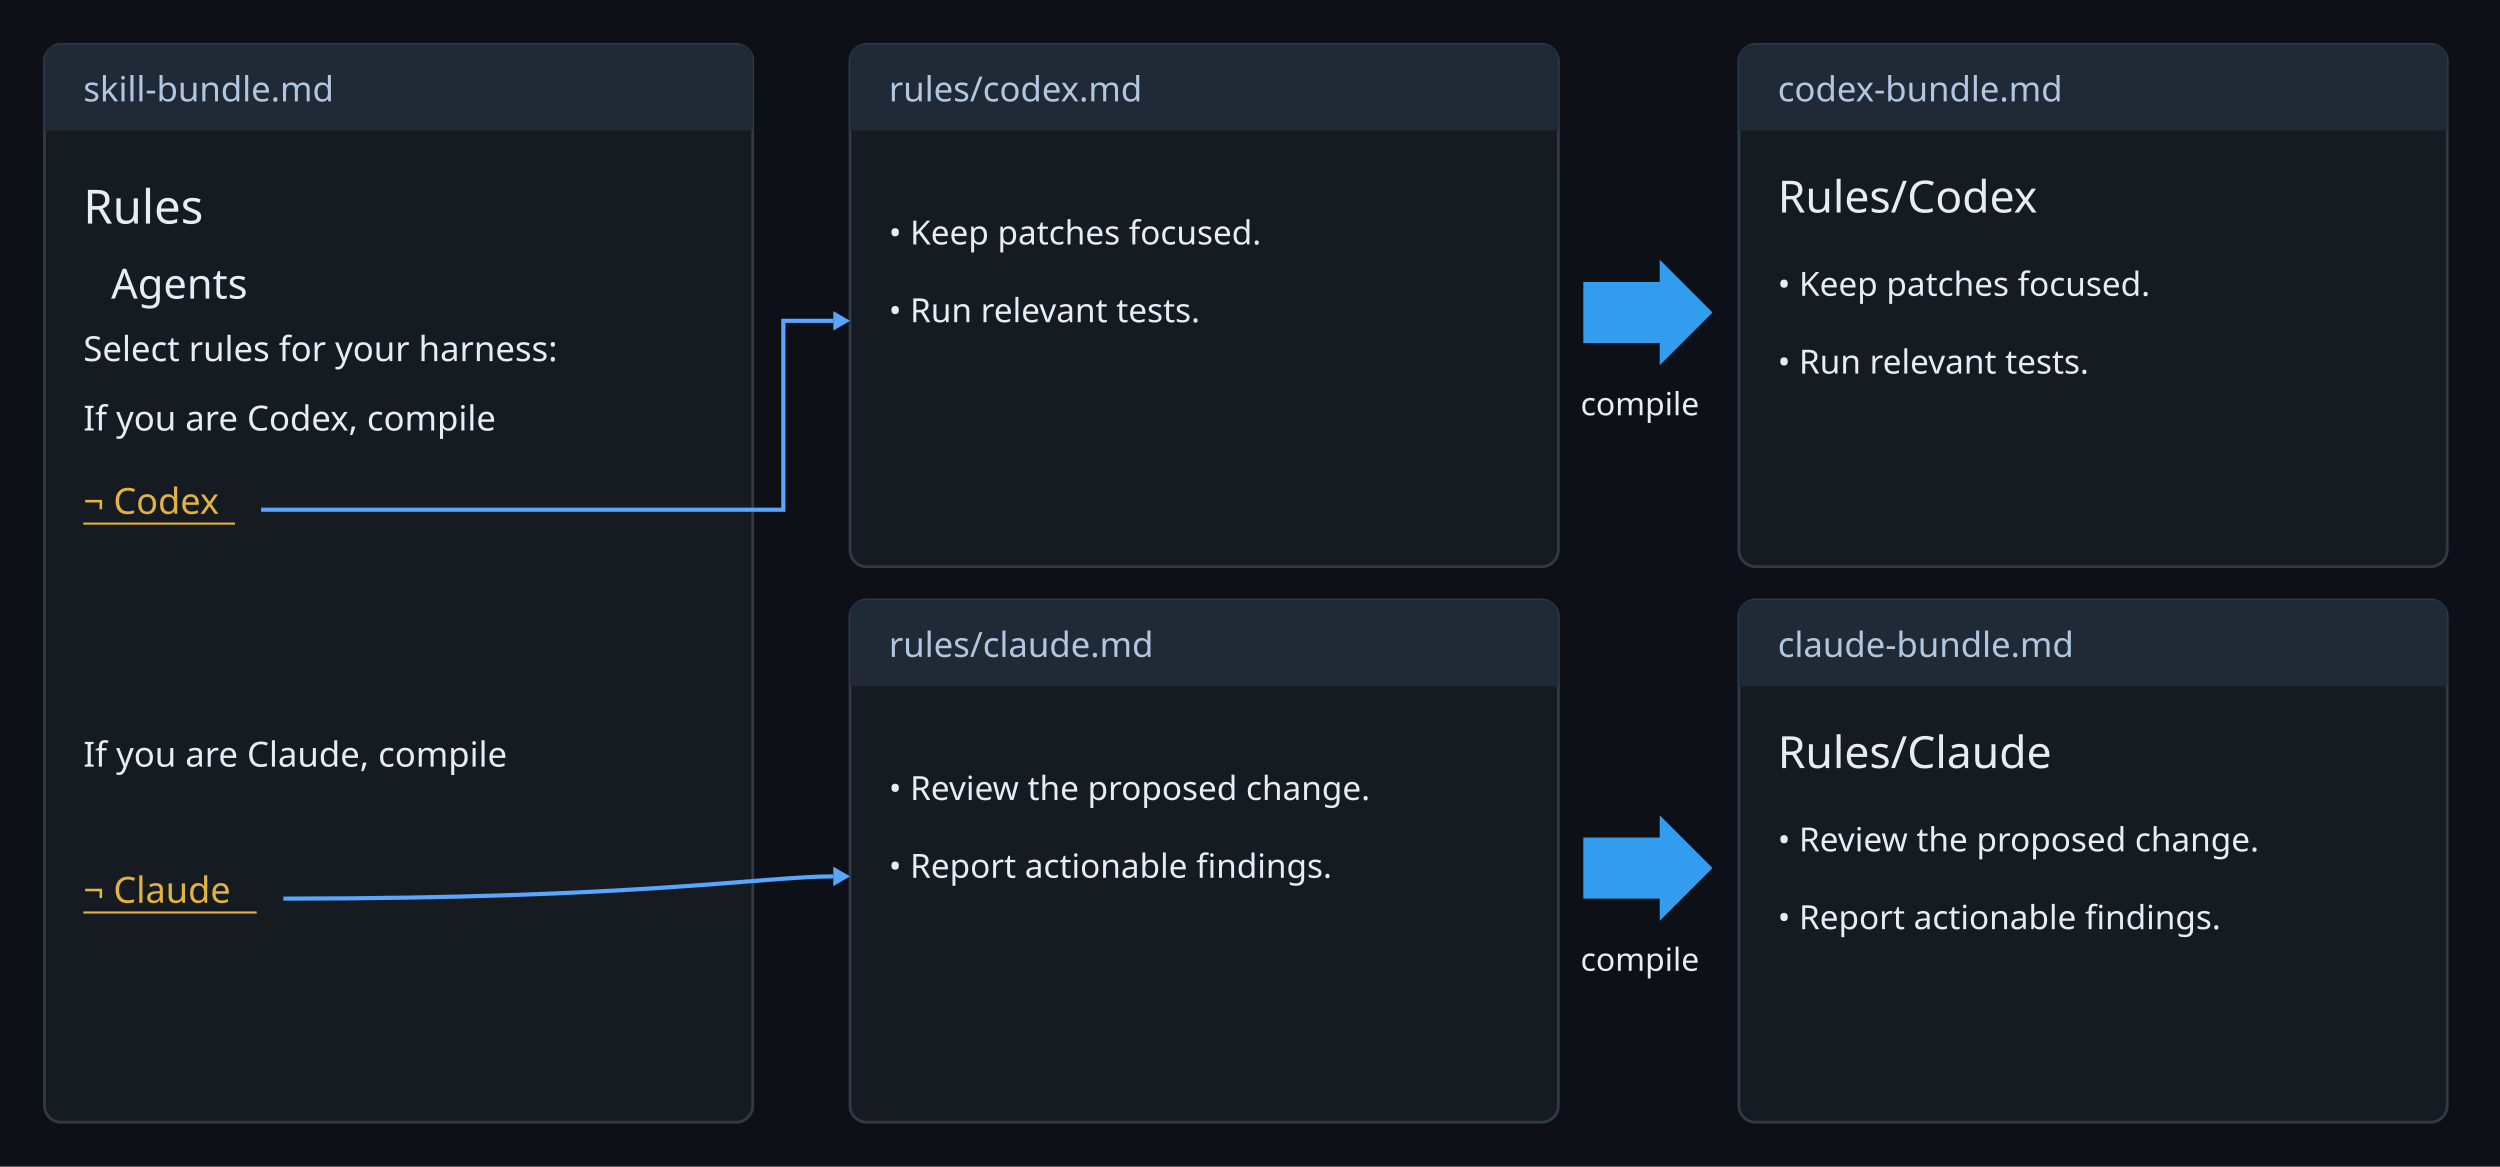
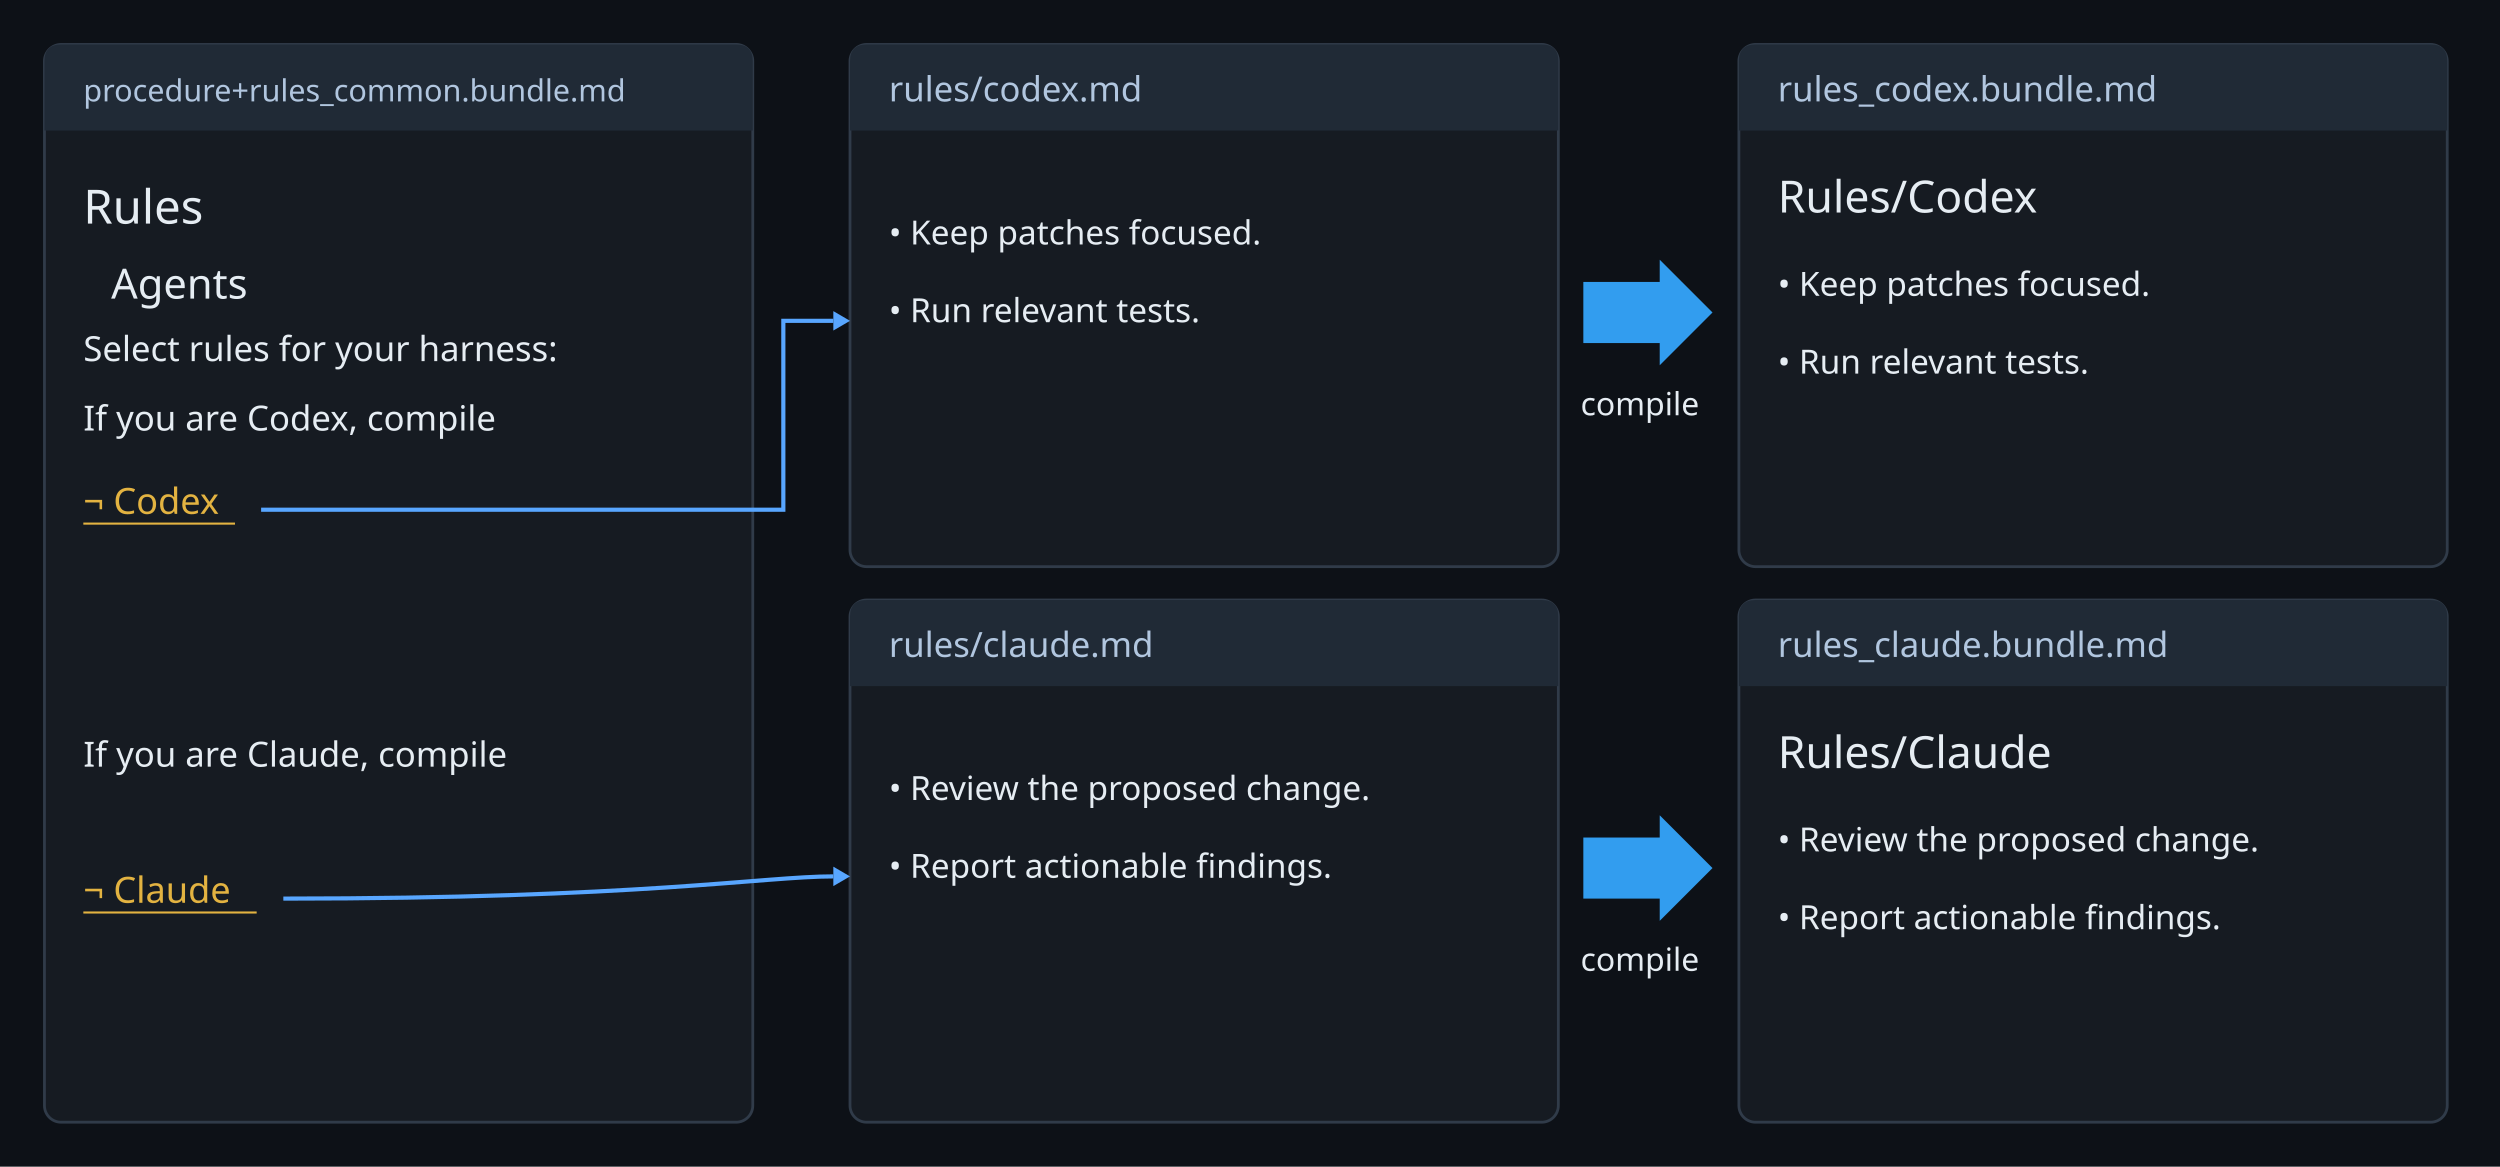
<svg xmlns="http://www.w3.org/2000/svg" width="1800" height="840" viewBox="0 0 1800 840" role="img" aria-labelledby="title description">
  <rect width="1800" height="840" fill="#0d1117" />
  <g font-family="IBM Plex Mono">
    <rect x="32" y="32" width="510" height="776" rx="12" fill="#161b22" stroke="#303b49" stroke-width="2" />
    <path d="M44 32 H530 Q542 32 542 44 V94 H32 V44 Q32 32 44 32" fill="#202a36" />
-     <text x="60" y="73" font-size="25" fill="#b1c6df" font-weight="400">skill-bundle.md</text>
+     <text x="60" y="73" font-size="22" fill="#b1c6df" font-weight="400">procedure+rules_common.bundle.md</text>
    <rect x="612" y="32" width="510" height="376" rx="12" fill="#161b22" stroke="#303b49" stroke-width="2" />
    <path d="M624 32 H1110 Q1122 32 1122 44 V94 H612 V44 Q612 32 624 32" fill="#202a36" />
    <text x="640" y="73" font-size="25" fill="#b1c6df" font-weight="400">rules/codex.md</text>
    <rect x="612" y="432" width="510" height="376" rx="12" fill="#161b22" stroke="#303b49" stroke-width="2" />
    <path d="M624 432 H1110 Q1122 432 1122 444 V494 H612 V444 Q612 432 624 432" fill="#202a36" />
    <text x="640" y="473" font-size="25" fill="#b1c6df" font-weight="400">rules/claude.md</text>
    <rect x="1252" y="32" width="510" height="376" rx="12" fill="#161b22" stroke="#303b49" stroke-width="2" />
    <path d="M1264 32 H1750 Q1762 32 1762 44 V94 H1252 V44 Q1252 32 1264 32" fill="#202a36" />
-     <text x="1280" y="73" font-size="25" fill="#b1c6df" font-weight="400">codex-bundle.md</text>
+     <text x="1280" y="73" font-size="25" fill="#b1c6df" font-weight="400">rules_codex.bundle.md</text>
    <rect x="1252" y="432" width="510" height="376" rx="12" fill="#161b22" stroke="#303b49" stroke-width="2" />
    <path d="M1264 432 H1750 Q1762 432 1762 444 V494 H1252 V444 Q1252 432 1264 432" fill="#202a36" />
-     <text x="1280" y="473" font-size="25" fill="#b1c6df" font-weight="400">claude-bundle.md</text>
+     <text x="1280" y="473" font-size="25" fill="#b1c6df" font-weight="400">rules_claude.bundle.md</text>
    <text x="60" y="161" font-size="34" fill="#e6edf3" font-weight="500">Rules</text>
    <text x="80" y="215" font-size="30" fill="#e6edf3" font-weight="500">Agents</text>
    <text x="60" y="260" font-size="25" fill="#e6edf3" font-weight="400">Select rules for your harness:</text>
    <text x="60" y="310" font-size="25" fill="#e6edf3" font-weight="400">If you are Codex, compile</text>
    <text x="60" y="370" font-size="26" fill="#e3b341" font-weight="400">¬ Codex</text>
    <path d="M60 377 h109.2" stroke="#e3b341" stroke-width="1.5" />
    <text x="60" y="552" font-size="25" fill="#e6edf3">If you are Claude, compile</text>
    <text x="60" y="650" font-size="26" fill="#e3b341" font-weight="400">¬ Claude</text>
    <path d="M60 657 h124.8" stroke="#e3b341" stroke-width="1.5" />
    <text x="640" y="176" font-size="24" fill="#e6edf3" font-weight="400">• Keep patches focused.</text>
    <text x="640" y="232" font-size="24" fill="#e6edf3" font-weight="400">• Run relevant tests.</text>
    <text x="640" y="576" font-size="24" fill="#e6edf3" font-weight="400">• Review the proposed change.</text>
    <text x="640" y="632" font-size="24" fill="#e6edf3" font-weight="400">• Report actionable findings.</text>
    <text x="1280" y="153" font-size="32" fill="#e6edf3" font-weight="500">Rules/Codex</text>
    <text x="1280" y="213" font-size="24" fill="#e6edf3" font-weight="400">• Keep patches focused.</text>
    <text x="1280" y="269" font-size="24" fill="#e6edf3" font-weight="400">• Run relevant tests.</text>
    <text x="1280" y="553" font-size="32" fill="#e6edf3" font-weight="500">Rules/Claude</text>
    <text x="1280" y="613" font-size="24" fill="#e6edf3" font-weight="400">• Review the proposed change.</text>
    <text x="1280" y="669" font-size="24" fill="#e6edf3" font-weight="400">• Report actionable findings.</text>
    <path d="M188 367 H564 V231 H600" fill="none" stroke="#58a6ff" stroke-width="3" />
    <path d="M600 224 L612 231 L600 238 Z" fill="#58a6ff" />
    <path d="M204 647 C460 647 550 631 600 631" fill="none" stroke="#58a6ff" stroke-width="3" />
    <path d="M600 624 L612 631 L600 638 Z" fill="#58a6ff" />
    <path d="M1140 203 H1195 V187 L1233 225 L1195 263 V247 H1140Z" fill="#329def" />
    <text x="1138" y="299" font-size="23" fill="#e6edf3" font-weight="400">compile</text>
    <path d="M1140 603 H1195 V587 L1233 625 L1195 663 V647 H1140Z" fill="#329def" />
    <text x="1138" y="699" font-size="23" fill="#e6edf3" font-weight="400">compile</text>
  </g>
</svg>
